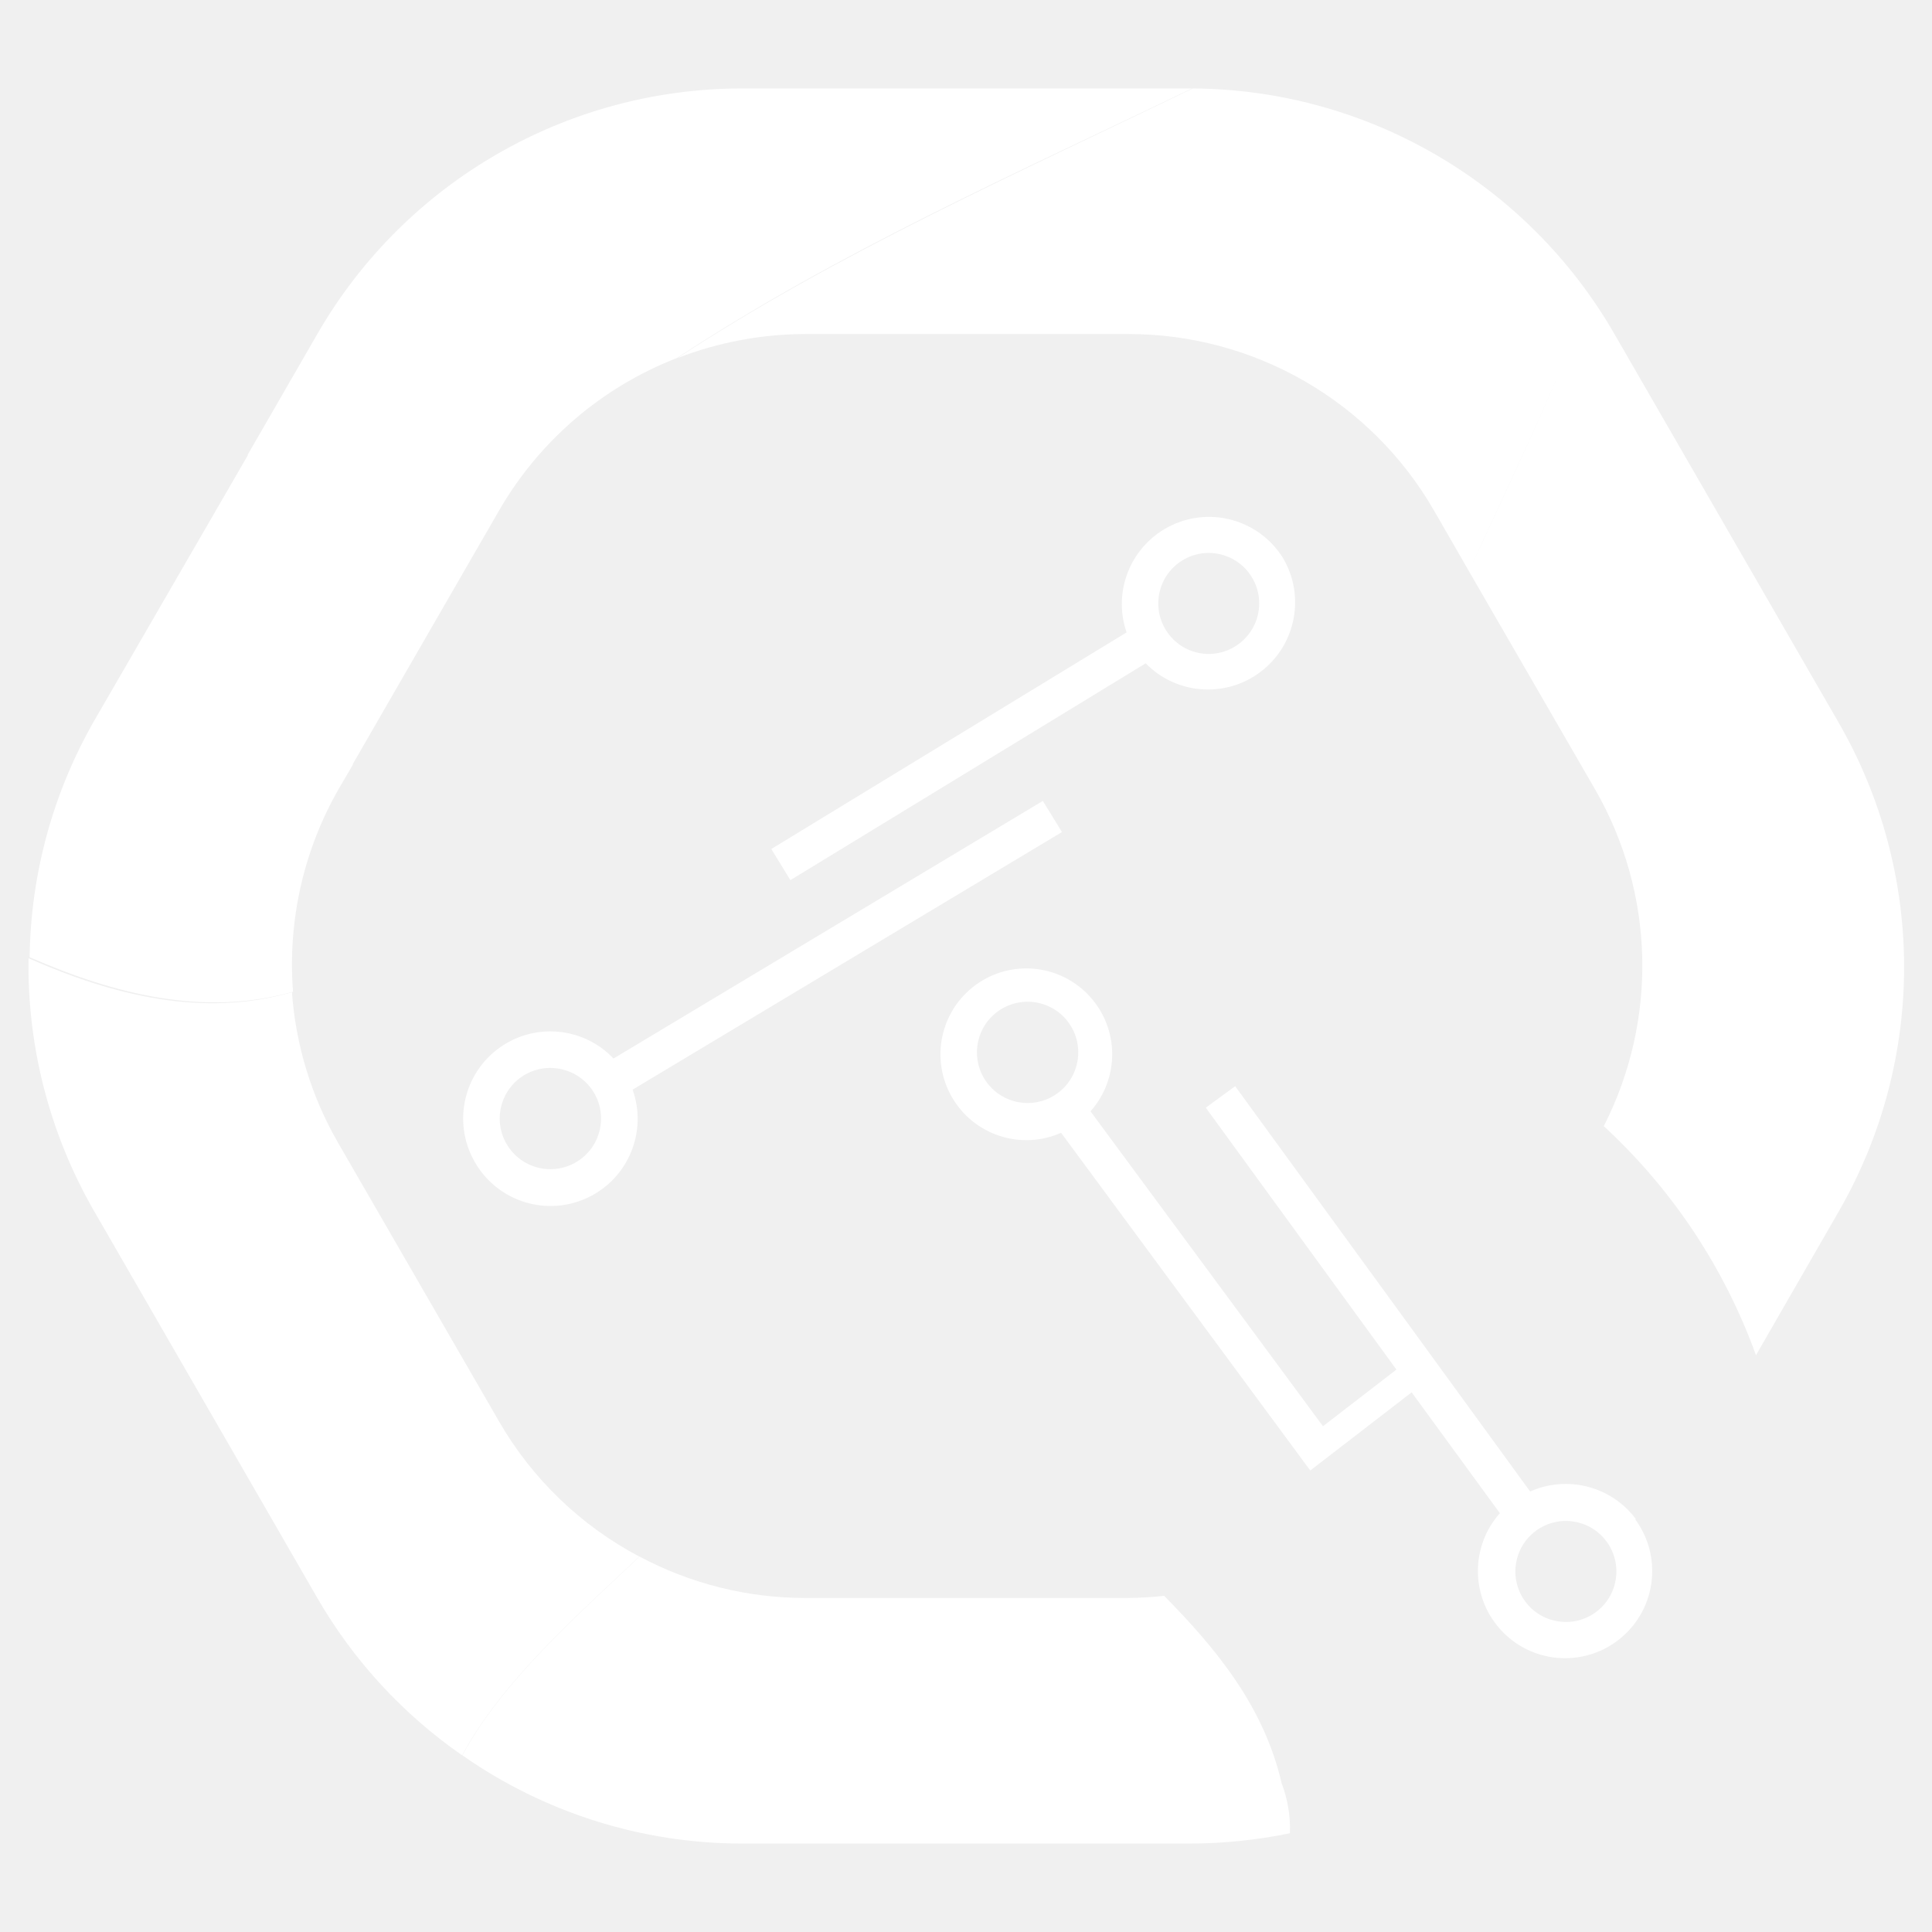
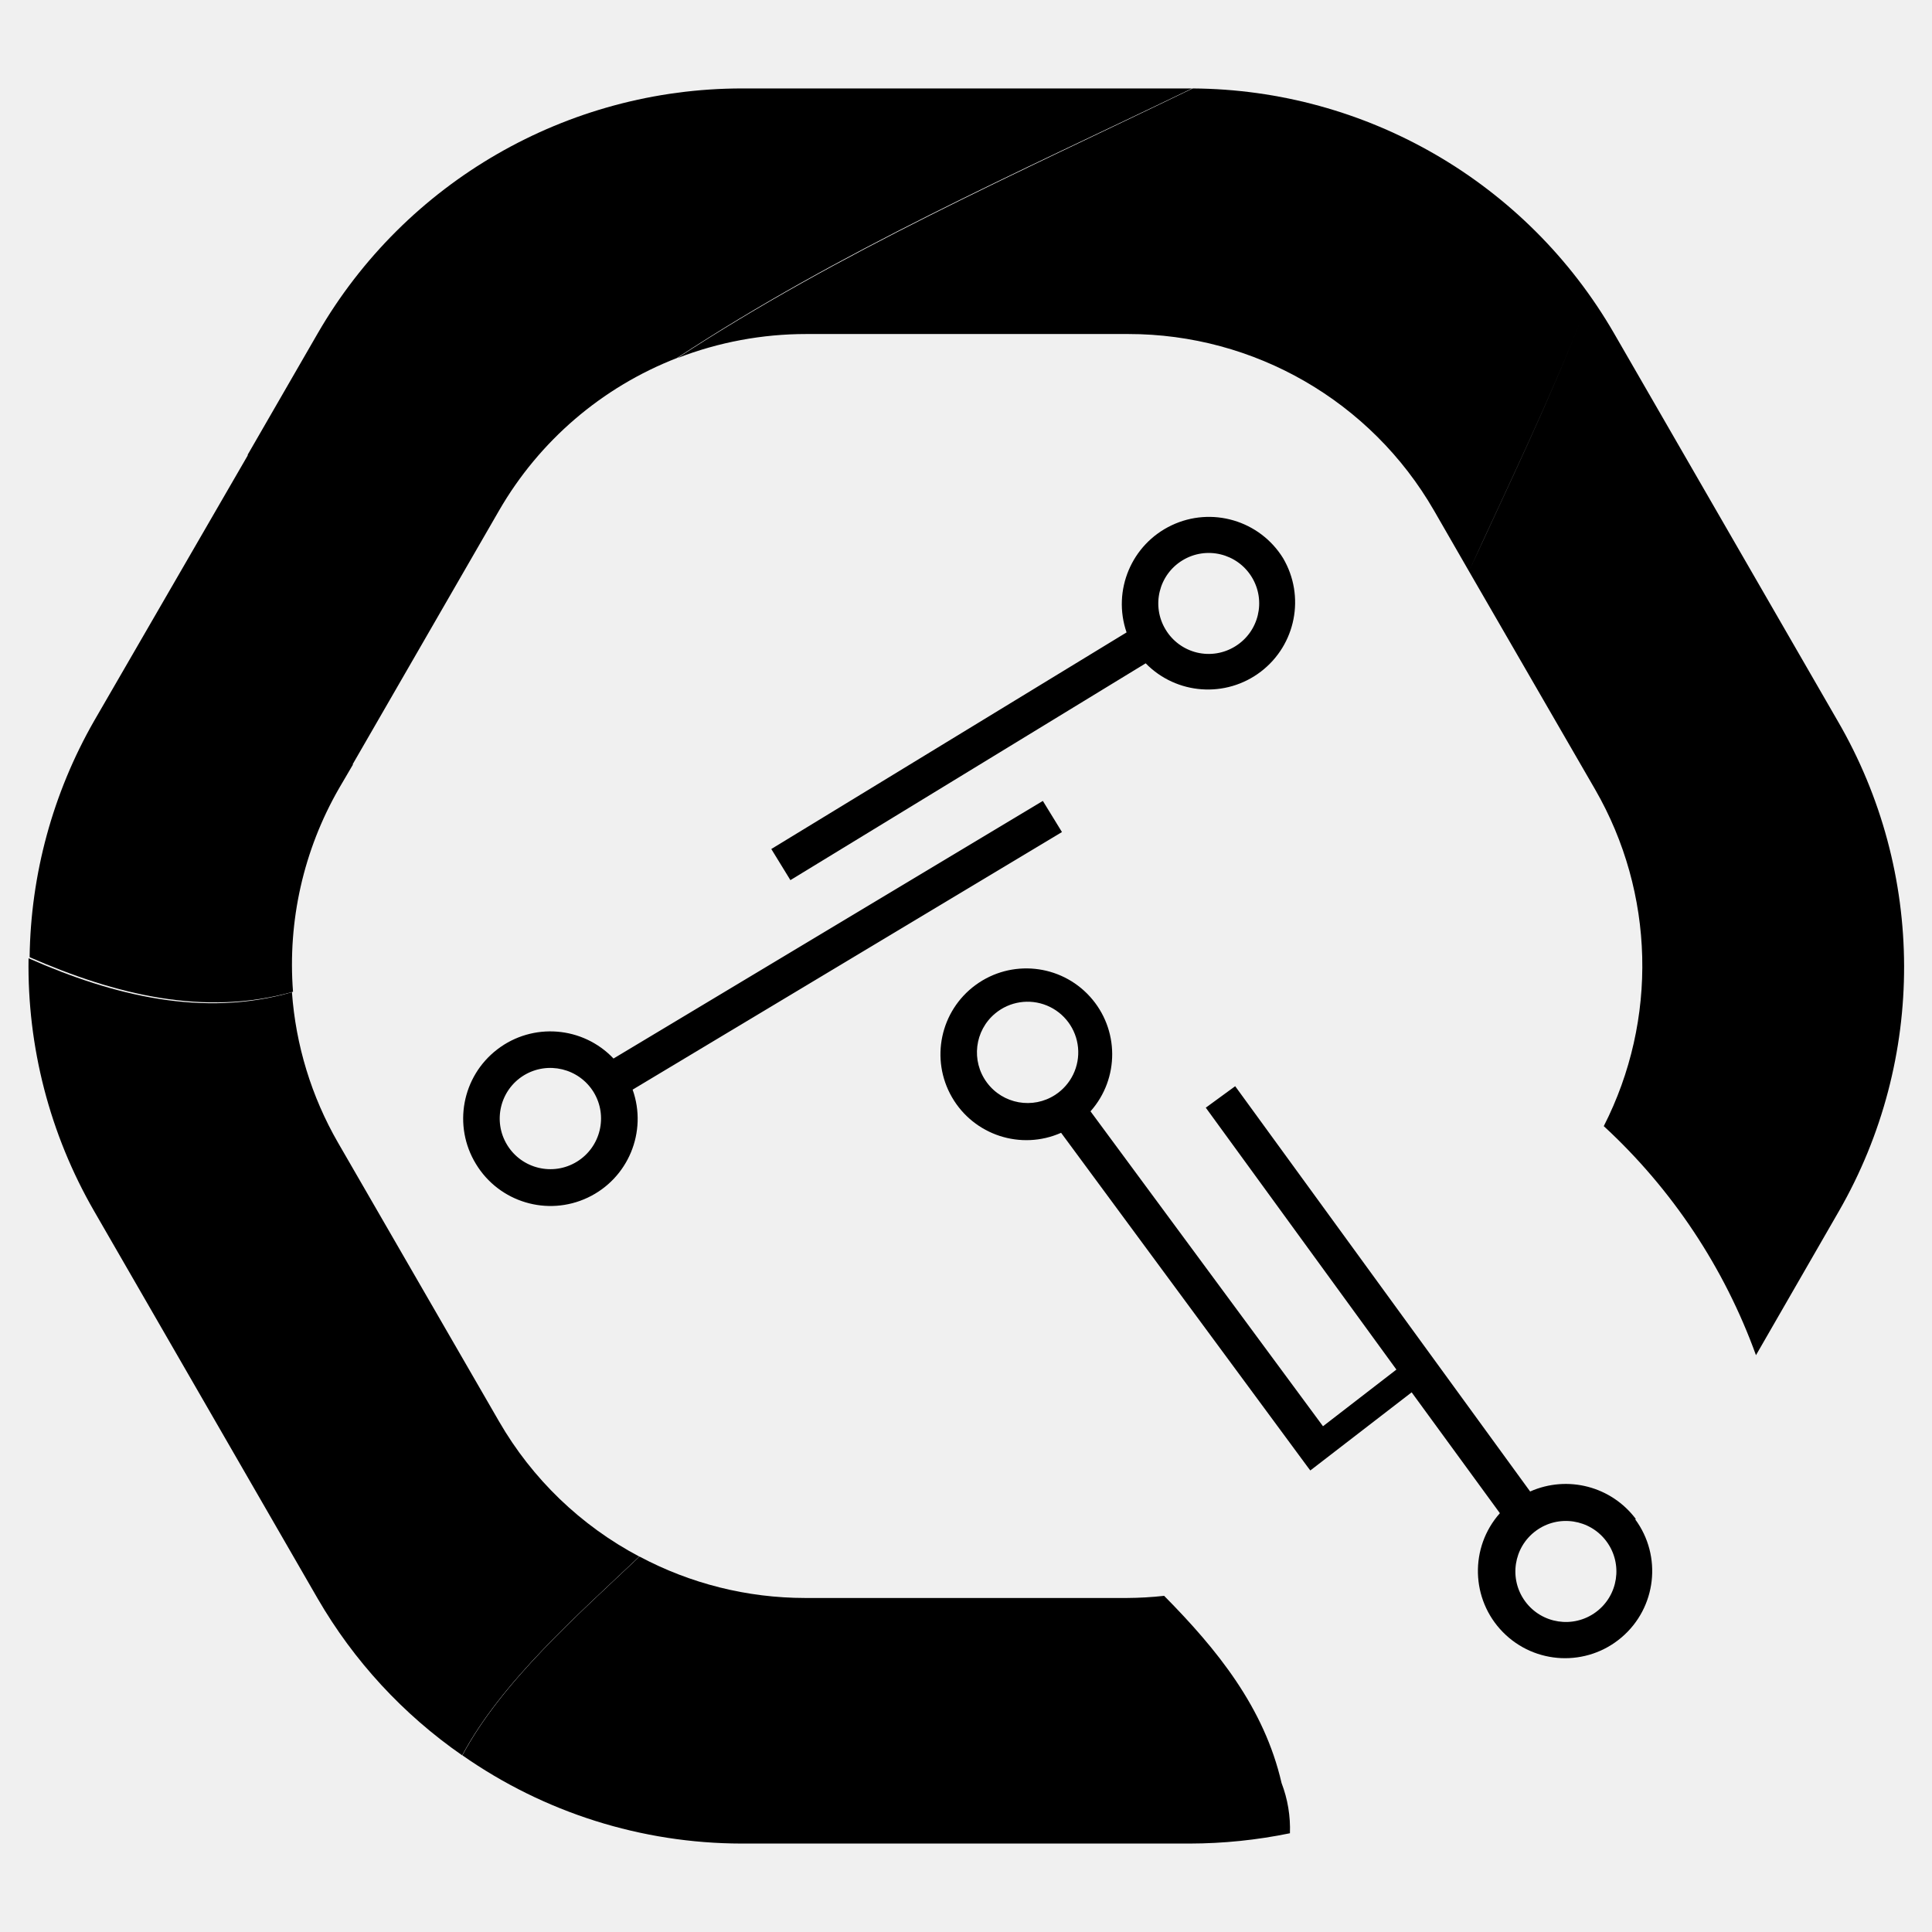
<svg xmlns="http://www.w3.org/2000/svg" id="Layer_1" data-name="Layer 1" viewBox="0 0 90 90">
  <defs>
-     <style>.cls-1{fill:#fff;}</style>
+     <style>.cls-1{fill:currentColor;}</style>
  </defs>
  <path class="cls-1" d="M85.61,33.59,75.19,15.53A22.84,22.84,0,0,0,55.56,4.12c-8.25,4-16.42,7.6-24,12.56a16.6,16.6,0,0,1,6-1.12h15a16.43,16.43,0,0,1,14.24,8.22l1.63,2.83c1.83-4,3.75-7.94,5.37-12.1-1.62,4.16-3.54,8.12-5.37,12.1l5.88,10.17a16.44,16.44,0,0,1,.4,15.68,27,27,0,0,1,7.09,10.67l3.87-6.72A22.8,22.8,0,0,0,85.61,33.59Z" />
  <path class="cls-1" d="M1.33,44.64A22.85,22.85,0,0,0,4.38,56.41L14.8,74.47a22.77,22.77,0,0,0,6.73,7.3c1.83-3.43,5.39-6.55,8.25-9.26a16.38,16.38,0,0,1-6.53-6.29l-7.51-13a16.37,16.37,0,0,1-2.14-7C9.49,47.41,5.29,46.39,1.33,44.64Z" />
  <path class="cls-1" d="M4.38,33.59a22.75,22.75,0,0,0-3,11c4,1.75,8.16,2.77,12.27,1.61a16.45,16.45,0,0,1,2.14-9.47l.65-1.11c-3.3-3.87-3.52-9.5-4.85-14.49Z" />
  <path class="cls-1" d="M55.42,4.12H34.57A22.84,22.84,0,0,0,14.8,15.53l-3.26,5.65c1.33,5,1.55,10.62,4.85,14.49l6.86-11.89a16.43,16.43,0,0,1,8.28-7.1c7.61-5,15.78-8.59,24-12.56Z" />
  <path class="cls-1" d="M59.7,83.06c-.81-3.52-3-6.22-5.47-8.72a16.56,16.56,0,0,1-1.73.1h-15a16.41,16.41,0,0,1-7.71-1.93c-2.86,2.71-6.42,5.83-8.25,9.26a22.73,22.73,0,0,0,13,4.11H55.42a23.34,23.34,0,0,0,4.67-.48A5.94,5.94,0,0,0,59.7,83.06Z" />
  <path class="cls-1" d="M76.21,70.77a4.08,4.08,0,0,0-4.93-1.29L57.54,50.6l-1.37,1,8.88,12.2-3.42,2.64L50.8,51.77a4,4,0,1,0-1.37,1l11.51,15.6,0,0,.1.13,4.72-3.64,4.11,5.63a4.06,4.06,0,1,0,6.3.28ZM49.16,51a2.36,2.36,0,0,1-2.8-3.79A2.36,2.36,0,1,1,49.16,51Zm25.18,24.1a2.35,2.35,0,1,1-2.79-3.79,2.35,2.35,0,0,1,2.79,3.79Z" />
  <path class="cls-1" d="M59.77,26a4.06,4.06,0,0,0-7.29,3.46L35.93,39.55,36.82,41,53.37,30.9A4.06,4.06,0,0,0,59.77,26ZM54.3,29.33a2.35,2.35,0,1,1,3.24.78A2.34,2.34,0,0,1,54.3,29.33Z" />
  <path class="cls-1" d="M22.17,54.22a4.06,4.06,0,0,0,7.3-3.46l20-12-.89-1.45-20,12a4.06,4.06,0,0,0-6.41,4.91Zm5.48-3.35a2.36,2.36,0,1,1-3.24-.78A2.37,2.37,0,0,1,27.65,50.87Z" />
</svg>
